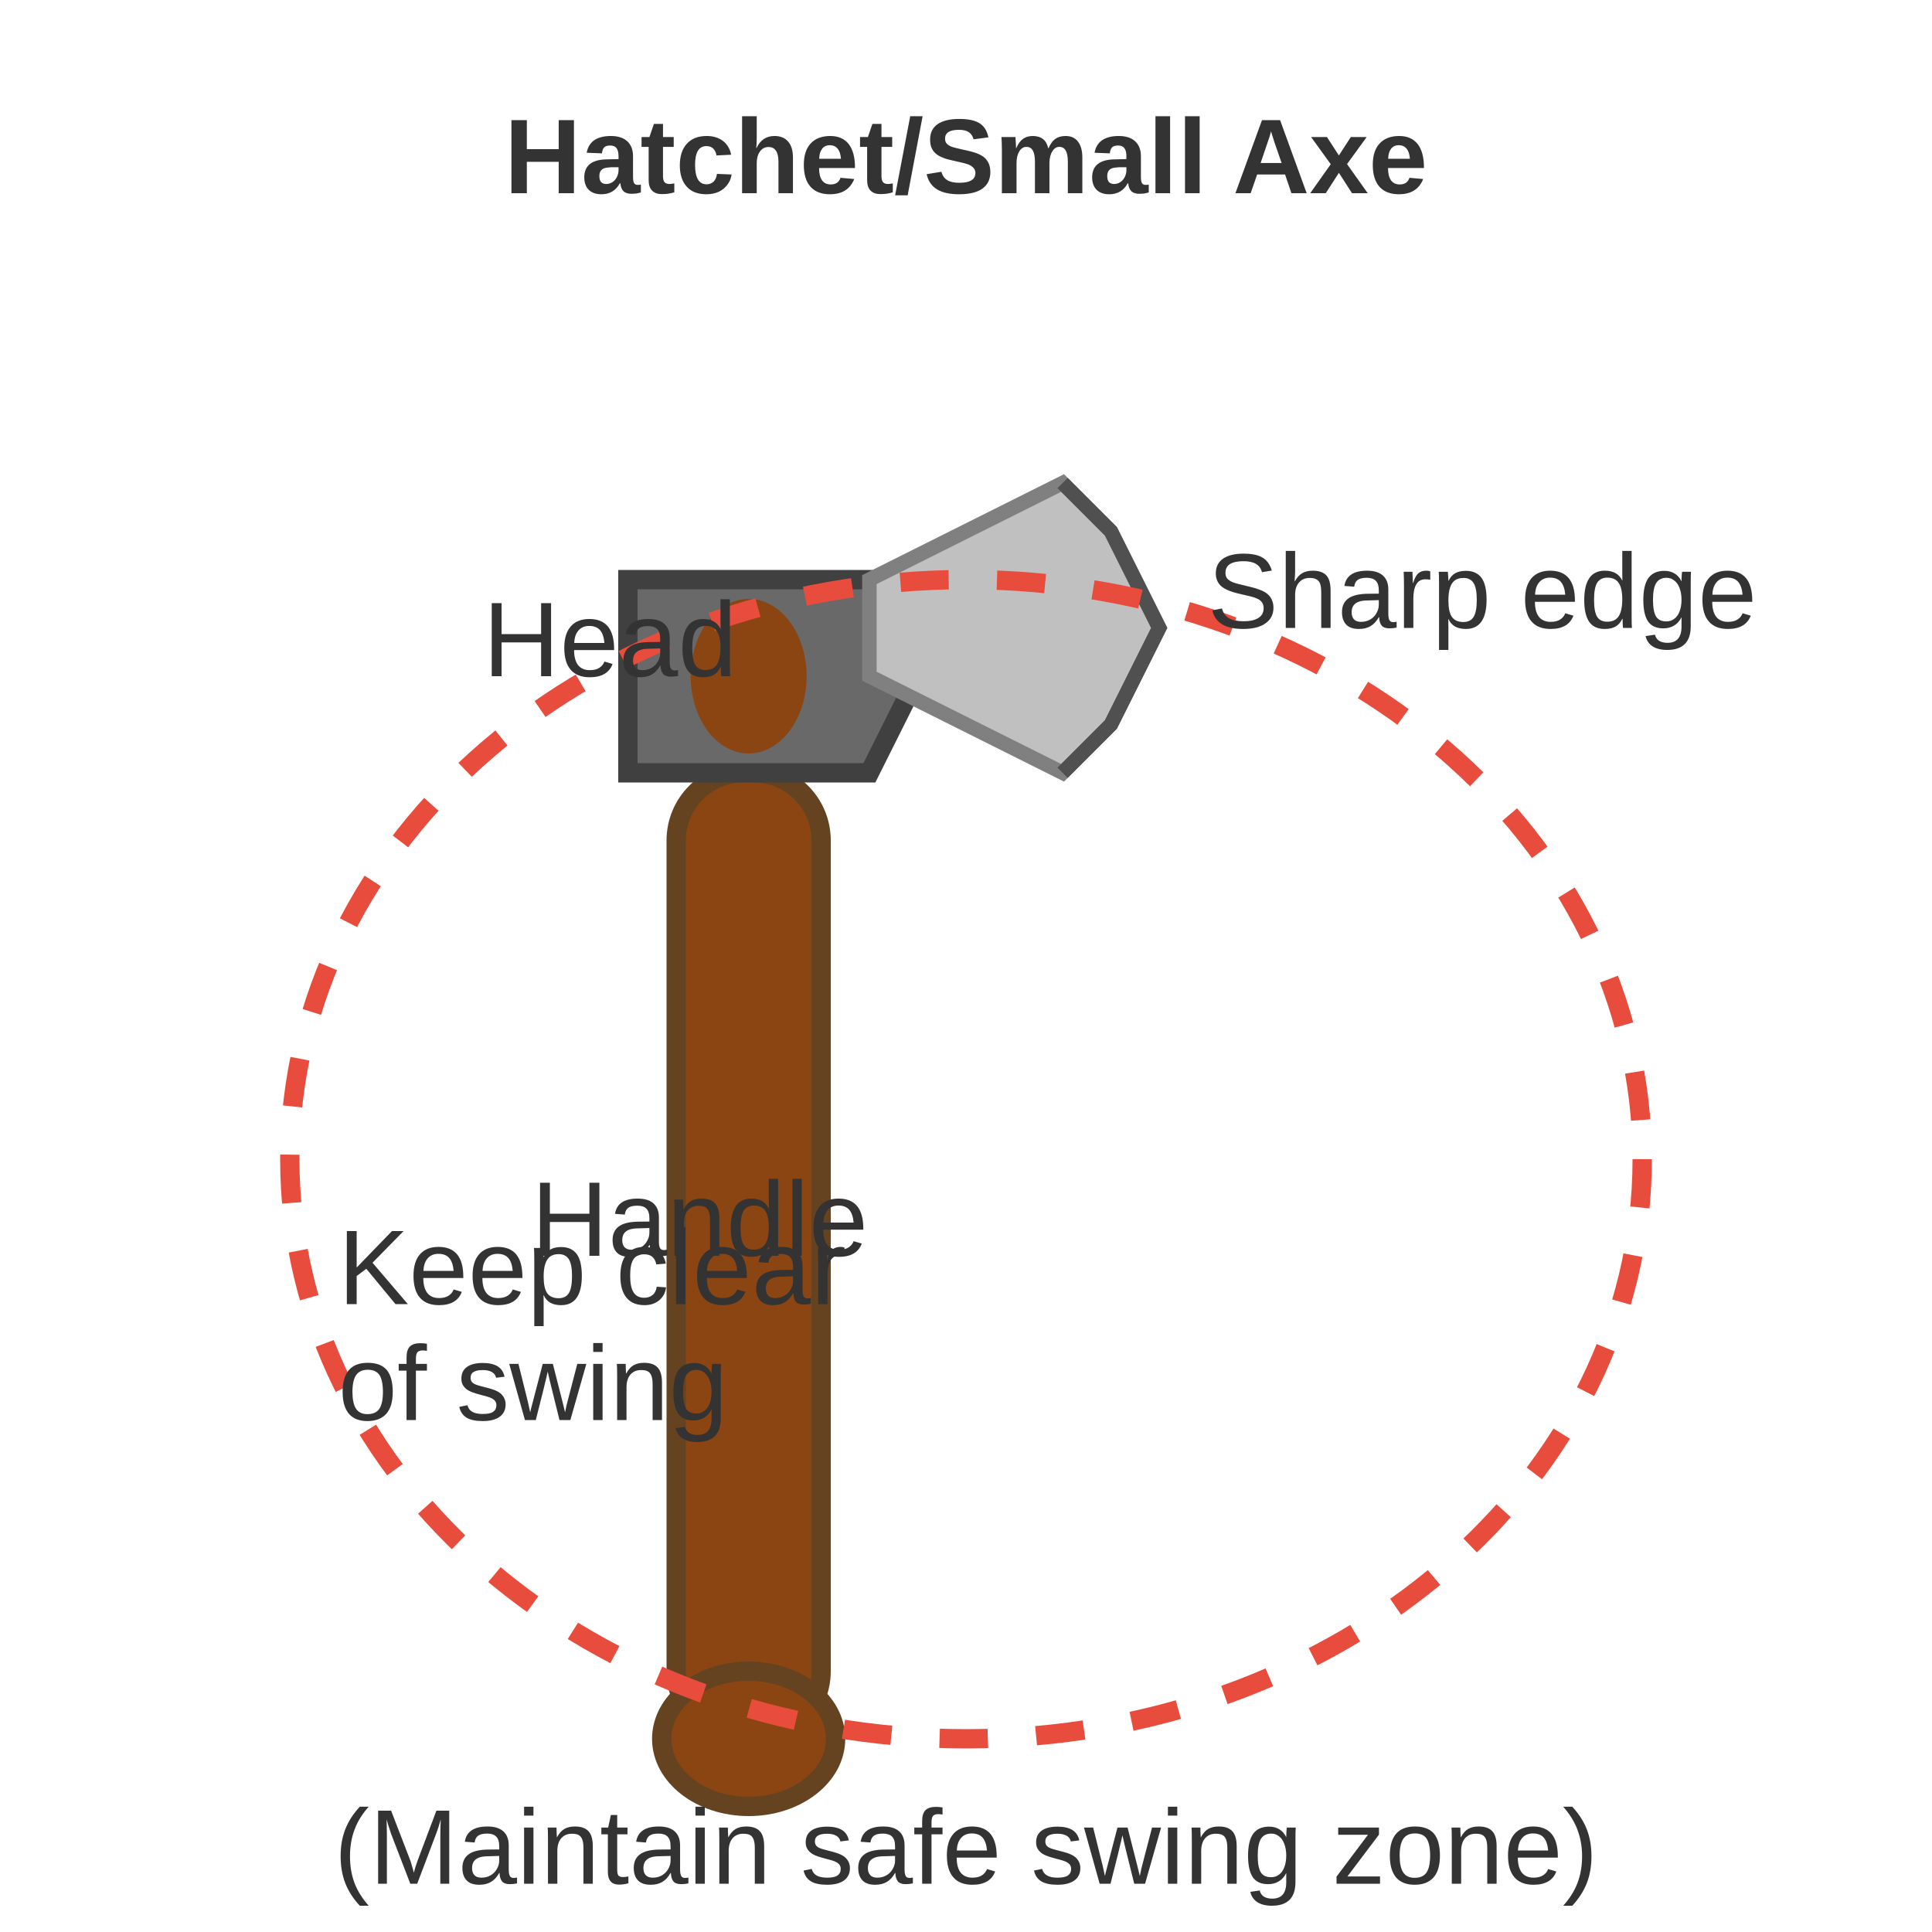
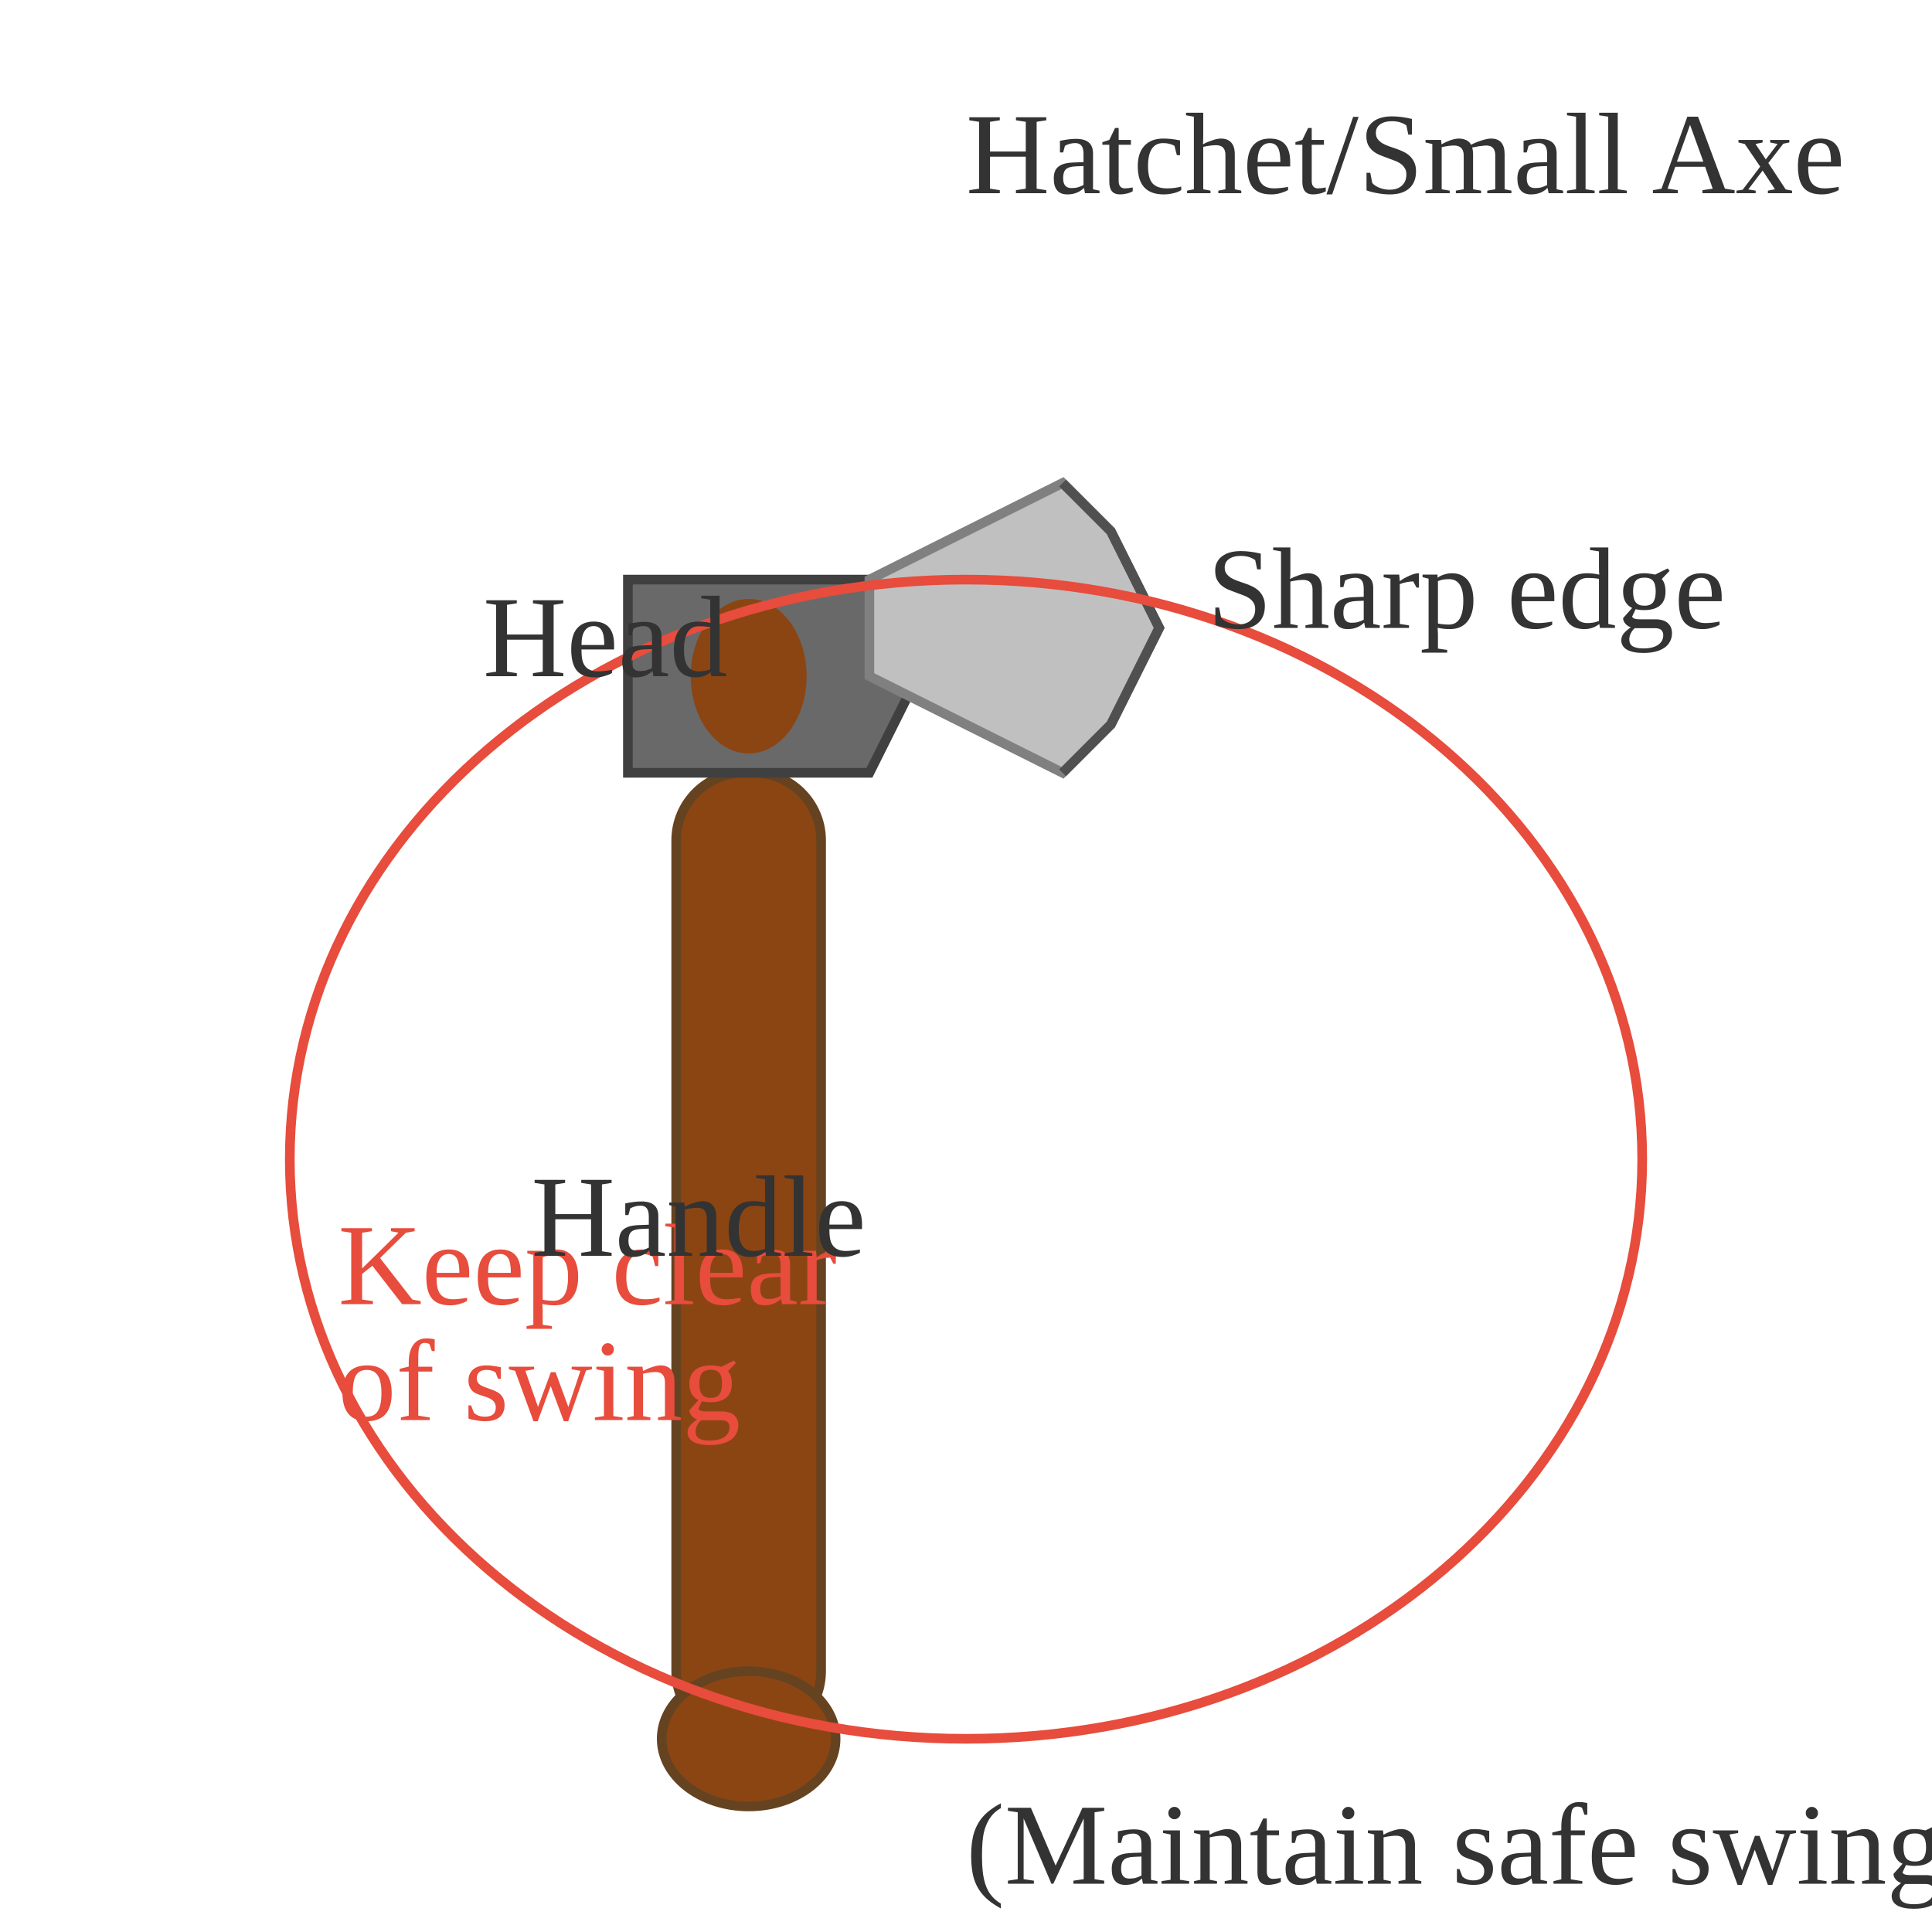
<svg xmlns="http://www.w3.org/2000/svg" width="200" height="200" viewBox="0 0 200 200">
-   <defs>
-     <style>
-       .head { fill: #696969; stroke: #404040; stroke-width: 2; }
-       .edge { fill: #C0C0C0; stroke: #808080; stroke-width: 1.5; }
-       .handle { fill: #8B4513; stroke: #654321; stroke-width: 2; }
-       .label { fill: #333; font-family: Arial, sans-serif; font-size: 11px; }
-     </style>
-   </defs>
-   <rect x="70" y="80" width="15" height="100" class="handle" rx="7" />
-   <ellipse cx="77.5" cy="180" rx="9" ry="7" class="handle" />
-   <path class="head" d="M 65 60 L 90 60 L 95 70 L 90 80 L 65 80 Z" />
+   <rect x="70" y="80" width="15" height="100" fill="#8B4513" stroke="#654321" strokeWidth="2" rx="7" />
+   <ellipse cx="77.5" cy="180" rx="9" ry="7" fill="#8B4513" stroke="#654321" strokeWidth="2" />
+   <path d="M 65 60 L 90 60 L 95 70 L 90 80 L 65 80 Z" fill="#696969" stroke="#404040" strokeWidth="2" />
  <ellipse cx="77.5" cy="70" rx="6" ry="8" fill="#8B4513" />
-   <path class="edge" d="M 90 60 L 110 50 L 115 55 L 120 65 L 115 75 L 110 80 L 90 70 Z" />
-   <path d="M 110 50 L 115 55 L 120 65 L 115 75 L 110 80" fill="none" stroke="#505050" stroke-width="1.5" />
-   <ellipse cx="100" cy="120" rx="70" ry="60" fill="none" stroke="#E74C3C" stroke-width="2" stroke-dasharray="5,5" />
-   <text x="35" y="135" class="label" fill="#E74C3C" font-size="10">Keep clear</text>
-   <text x="35" y="147" class="label" fill="#E74C3C" font-size="10">of swing</text>
-   <text x="125" y="65" class="label">Sharp edge</text>
-   <text x="55" y="130" class="label">Handle</text>
-   <text x="50" y="70" class="label">Head</text>
-   <text x="100" y="20" class="label" text-anchor="middle" font-weight="bold" font-size="13">Hatchet/Small Axe</text>
-   <text x="100" y="195" class="label" text-anchor="middle" font-size="10">(Maintain safe swing zone)</text>
+   <path d="M 90 60 L 110 50 L 115 55 L 120 65 L 115 75 L 110 80 L 90 70 Z" fill="#C0C0C0" stroke="#808080" strokeWidth="1.5" />
+   <path d="M 110 50 L 115 55 L 120 65 L 115 75 L 110 80" fill="none" stroke="#505050" strokeWidth="1.5" />
+   <ellipse cx="100" cy="120" rx="70" ry="60" fill="none" stroke="#E74C3C" strokeWidth="2" strokeDasharray="5,5" />
+   <text x="35" y="135" fill="#E74C3C" fontFamily="Arial, sans-serif" fontSize="10px">Keep clear</text>
+   <text x="35" y="147" fill="#E74C3C" fontFamily="Arial, sans-serif" fontSize="10px">of swing</text>
+   <text x="125" y="65" fill="#333" fontFamily="Arial, sans-serif" fontSize="11px">Sharp edge</text>
+   <text x="55" y="130" fill="#333" fontFamily="Arial, sans-serif" fontSize="11px">Handle</text>
+   <text x="50" y="70" fill="#333" fontFamily="Arial, sans-serif" fontSize="11px">Head</text>
+   <text x="100" y="20" fill="#333" fontFamily="Arial, sans-serif" fontSize="13px" textAnchor="middle" fontWeight="bold">Hatchet/Small Axe</text>
+   <text x="100" y="195" fill="#333" fontFamily="Arial, sans-serif" fontSize="10px" textAnchor="middle">(Maintain safe swing zone)</text>
</svg>
